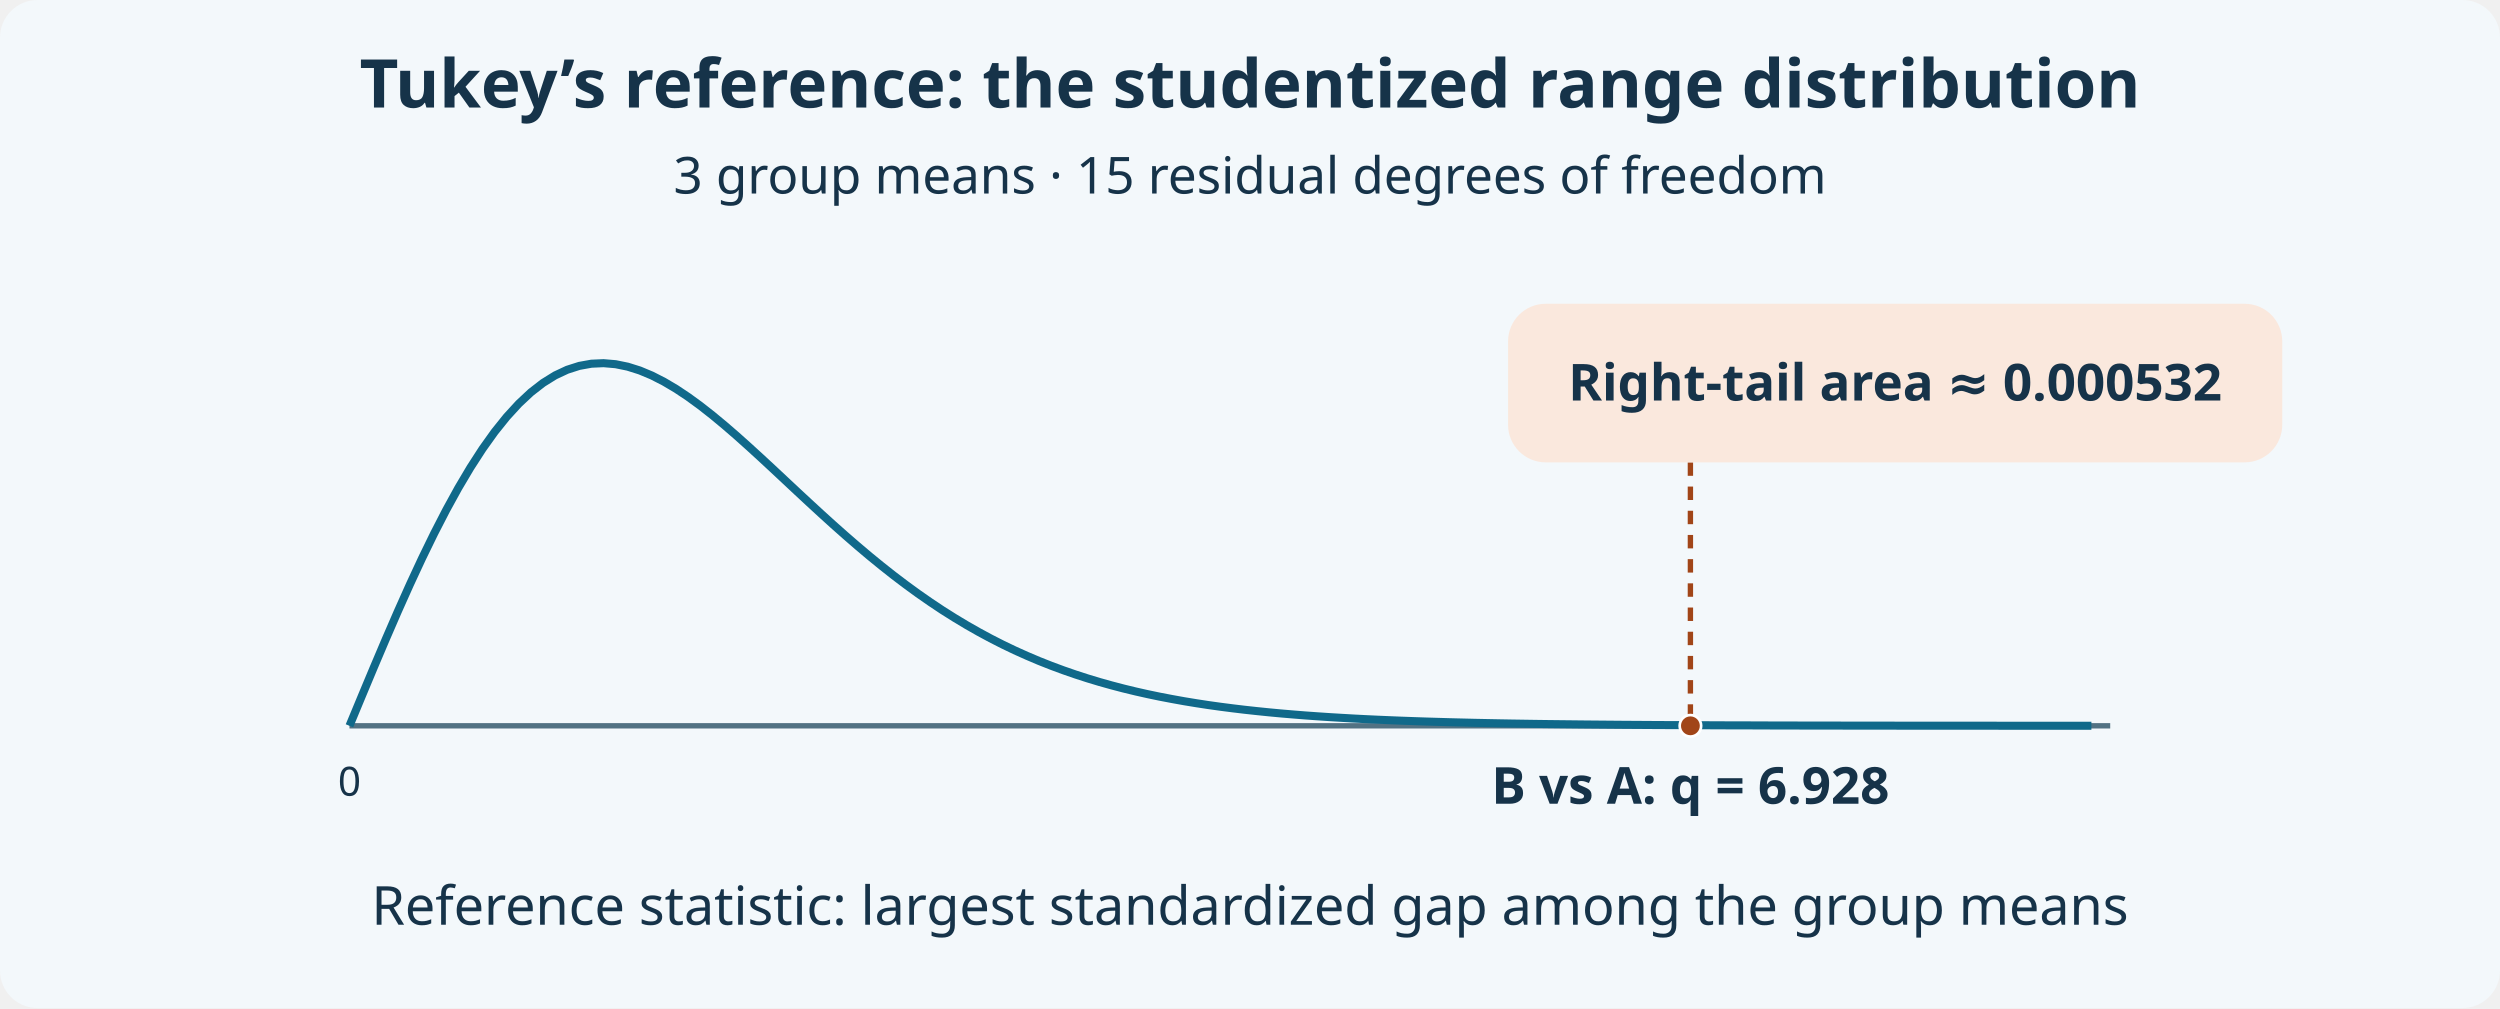
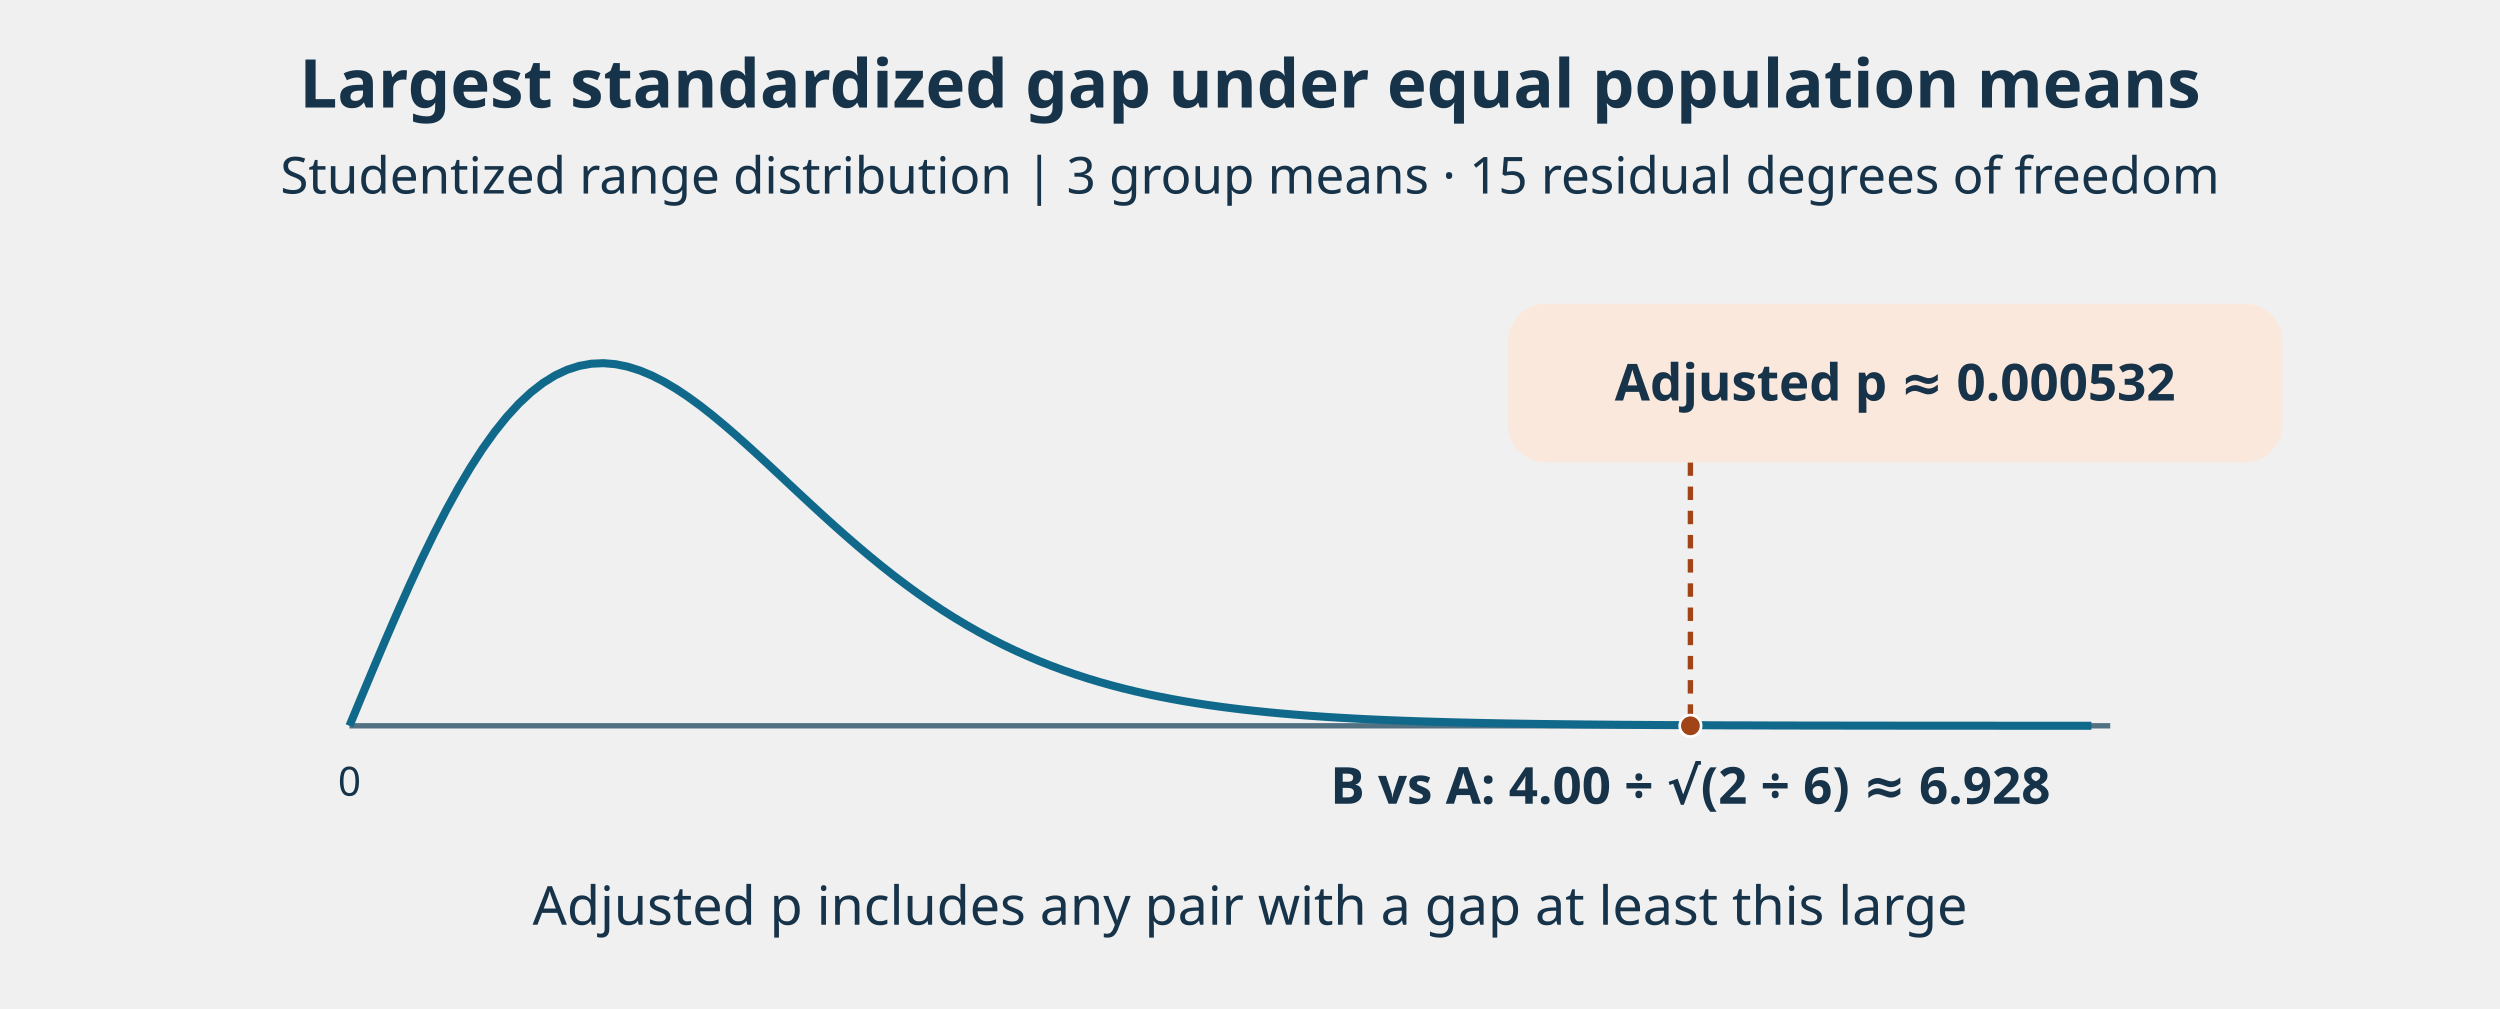
<svg xmlns="http://www.w3.org/2000/svg" viewBox="0 0 930 375" role="img" aria-labelledby="title desc">
-   <rect x="0" y="0" width="930" height="375" rx="14" fill="#f3f8fb" />
  <g font-family="system-ui, sans-serif">
-     <text x="465" y="40" text-anchor="middle" font-size="25" font-weight="700" fill="#163349">Tukey’s reference: the studentized range distribution</text>
-     <text x="465" y="72" text-anchor="middle" font-size="19" font-weight="500" fill="#163349">3 group means · 15 residual degrees of freedom</text>
+     <text x="465" y="40" text-anchor="middle" font-size="25" font-weight="700" fill="#163349">Largest standardized gap under equal population means</text>
+     <text x="465" y="72" text-anchor="middle" font-size="19" font-weight="500" fill="#163349">Studentized range distribution  |  3 group means · 15 residual degrees of freedom</text>
    <line x1="130.00" y1="270.00" x2="785.00" y2="270.00" stroke="#527283" stroke-width="2" />
    <polygon points="628.83,270.00 628.83,269.77 629.50,269.77 634.00,269.79 638.50,269.81 643.00,269.83 647.50,269.84 652.00,269.85 656.50,269.87 661.00,269.88 665.50,269.89 670.00,269.90 674.50,269.91 679.00,269.91 683.50,269.92 688.00,269.93 692.50,269.93 697.00,269.94 701.50,269.94 706.00,269.95 710.50,269.95 715.00,269.96 719.50,269.96 724.00,269.96 728.50,269.97 733.00,269.97 737.50,269.97 742.00,269.97 746.50,269.98 751.00,269.98 755.50,269.98 760.00,269.98 764.50,269.98 769.00,269.98 773.50,269.98 778.00,269.99 778.00,270.00" fill="#a14518" />
    <polyline points="130.00,270.00 134.50,259.16 139.00,248.40 143.50,237.80 148.00,227.43 152.50,217.37 157.00,207.69 161.50,198.45 166.00,189.71 170.50,181.52 175.00,173.93 179.50,166.97 184.00,160.67 188.50,155.07 193.00,150.16 197.50,145.95 202.00,142.46 206.50,139.66 211.00,137.55 215.50,136.11 220.00,135.30 224.50,135.10 229.00,135.48 233.50,136.40 238.00,137.82 242.50,139.70 247.00,142.00 251.50,144.66 256.00,147.66 260.50,150.94 265.00,154.47 269.50,158.20 274.00,162.09 278.50,166.12 283.00,170.23 287.50,174.40 292.00,178.61 296.50,182.82 301.00,187.00 305.50,191.14 310.00,195.22 314.50,199.21 319.00,203.11 323.50,206.91 328.00,210.58 332.50,214.13 337.00,217.54 341.50,220.82 346.00,223.95 350.50,226.95 355.00,229.79 359.50,232.50 364.00,235.06 368.50,237.49 373.00,239.78 377.50,241.94 382.00,243.96 386.50,245.87 391.00,247.65 395.50,249.32 400.00,250.88 404.50,252.34 409.00,253.70 413.50,254.96 418.00,256.14 422.50,257.23 427.00,258.24 431.50,259.18 436.00,260.04 440.50,260.85 445.00,261.59 449.50,262.28 454.00,262.91 458.50,263.49 463.00,264.03 467.50,264.52 472.00,264.98 476.50,265.40 481.00,265.78 485.50,266.14 490.00,266.46 494.50,266.76 499.00,267.03 503.50,267.29 508.00,267.52 512.50,267.73 517.00,267.92 521.50,268.10 526.00,268.26 530.50,268.41 535.00,268.54 539.50,268.67 544.00,268.78 548.50,268.89 553.00,268.98 557.50,269.07 562.00,269.15 566.50,269.22 571.00,269.29 575.50,269.35 580.00,269.40 584.50,269.45 589.00,269.50 593.50,269.54 598.00,269.58 602.50,269.62 607.00,269.65 611.50,269.68 616.00,269.71 620.50,269.73 625.00,269.75 628.83,269.77 629.50,269.77 634.00,269.79 638.50,269.81 643.00,269.83 647.50,269.84 652.00,269.85 656.50,269.87 661.00,269.88 665.50,269.89 670.00,269.90 674.50,269.91 679.00,269.91 683.50,269.92 688.00,269.93 692.50,269.93 697.00,269.94 701.50,269.94 706.00,269.95 710.50,269.95 715.00,269.96 719.50,269.96 724.00,269.96 728.50,269.97 733.00,269.97 737.50,269.97 742.00,269.97 746.50,269.98 751.00,269.98 755.50,269.98 760.00,269.98 764.50,269.98 769.00,269.98 773.50,269.98 778.00,269.99" fill="none" stroke="#10698a" stroke-width="3" />
    <line x1="628.83" y1="172.00" x2="628.83" y2="270.00" stroke="#a14518" stroke-width="2" stroke-dasharray="5 4" />
    <circle cx="628.83" cy="270.00" r="4" fill="#a14518" stroke="white" stroke-width="1" />
    <rect x="561" y="113" width="288" height="59" rx="14" fill="#fae8dd" />
-     <text x="705" y="149" text-anchor="middle" font-size="19" font-weight="700" fill="#163349">Right-tail area ≈ 0.000532</text>
+     <g data-svg-stage="1">
+       <text x="705" y="149" text-anchor="middle" font-size="19" font-weight="700" fill="#163349">Adjusted p ≈ 0.000532</text>
+     </g>
    <text x="130" y="296" text-anchor="middle" font-size="15" font-weight="500" fill="#163349">0</text>
-     <text x="628.831" y="299" text-anchor="middle" font-size="19" font-weight="700" fill="#163349">B vs A: q = 6.928</text>
-     <text x="465" y="344" text-anchor="middle" font-size="20" font-weight="500" fill="#163349">Reference statistic: largest standardized gap among the group means</text>
+     <text x="628.831" y="299" text-anchor="middle" font-size="19" font-weight="700" fill="#163349">B vs A: 4.00 ÷ √(2 ÷ 6) ≈ 6.928</text>
+     <text x="465" y="344" text-anchor="middle" font-size="20" font-weight="500" fill="#163349">Adjusted p includes any pair with a gap at least this large</text>
  </g>
</svg>
